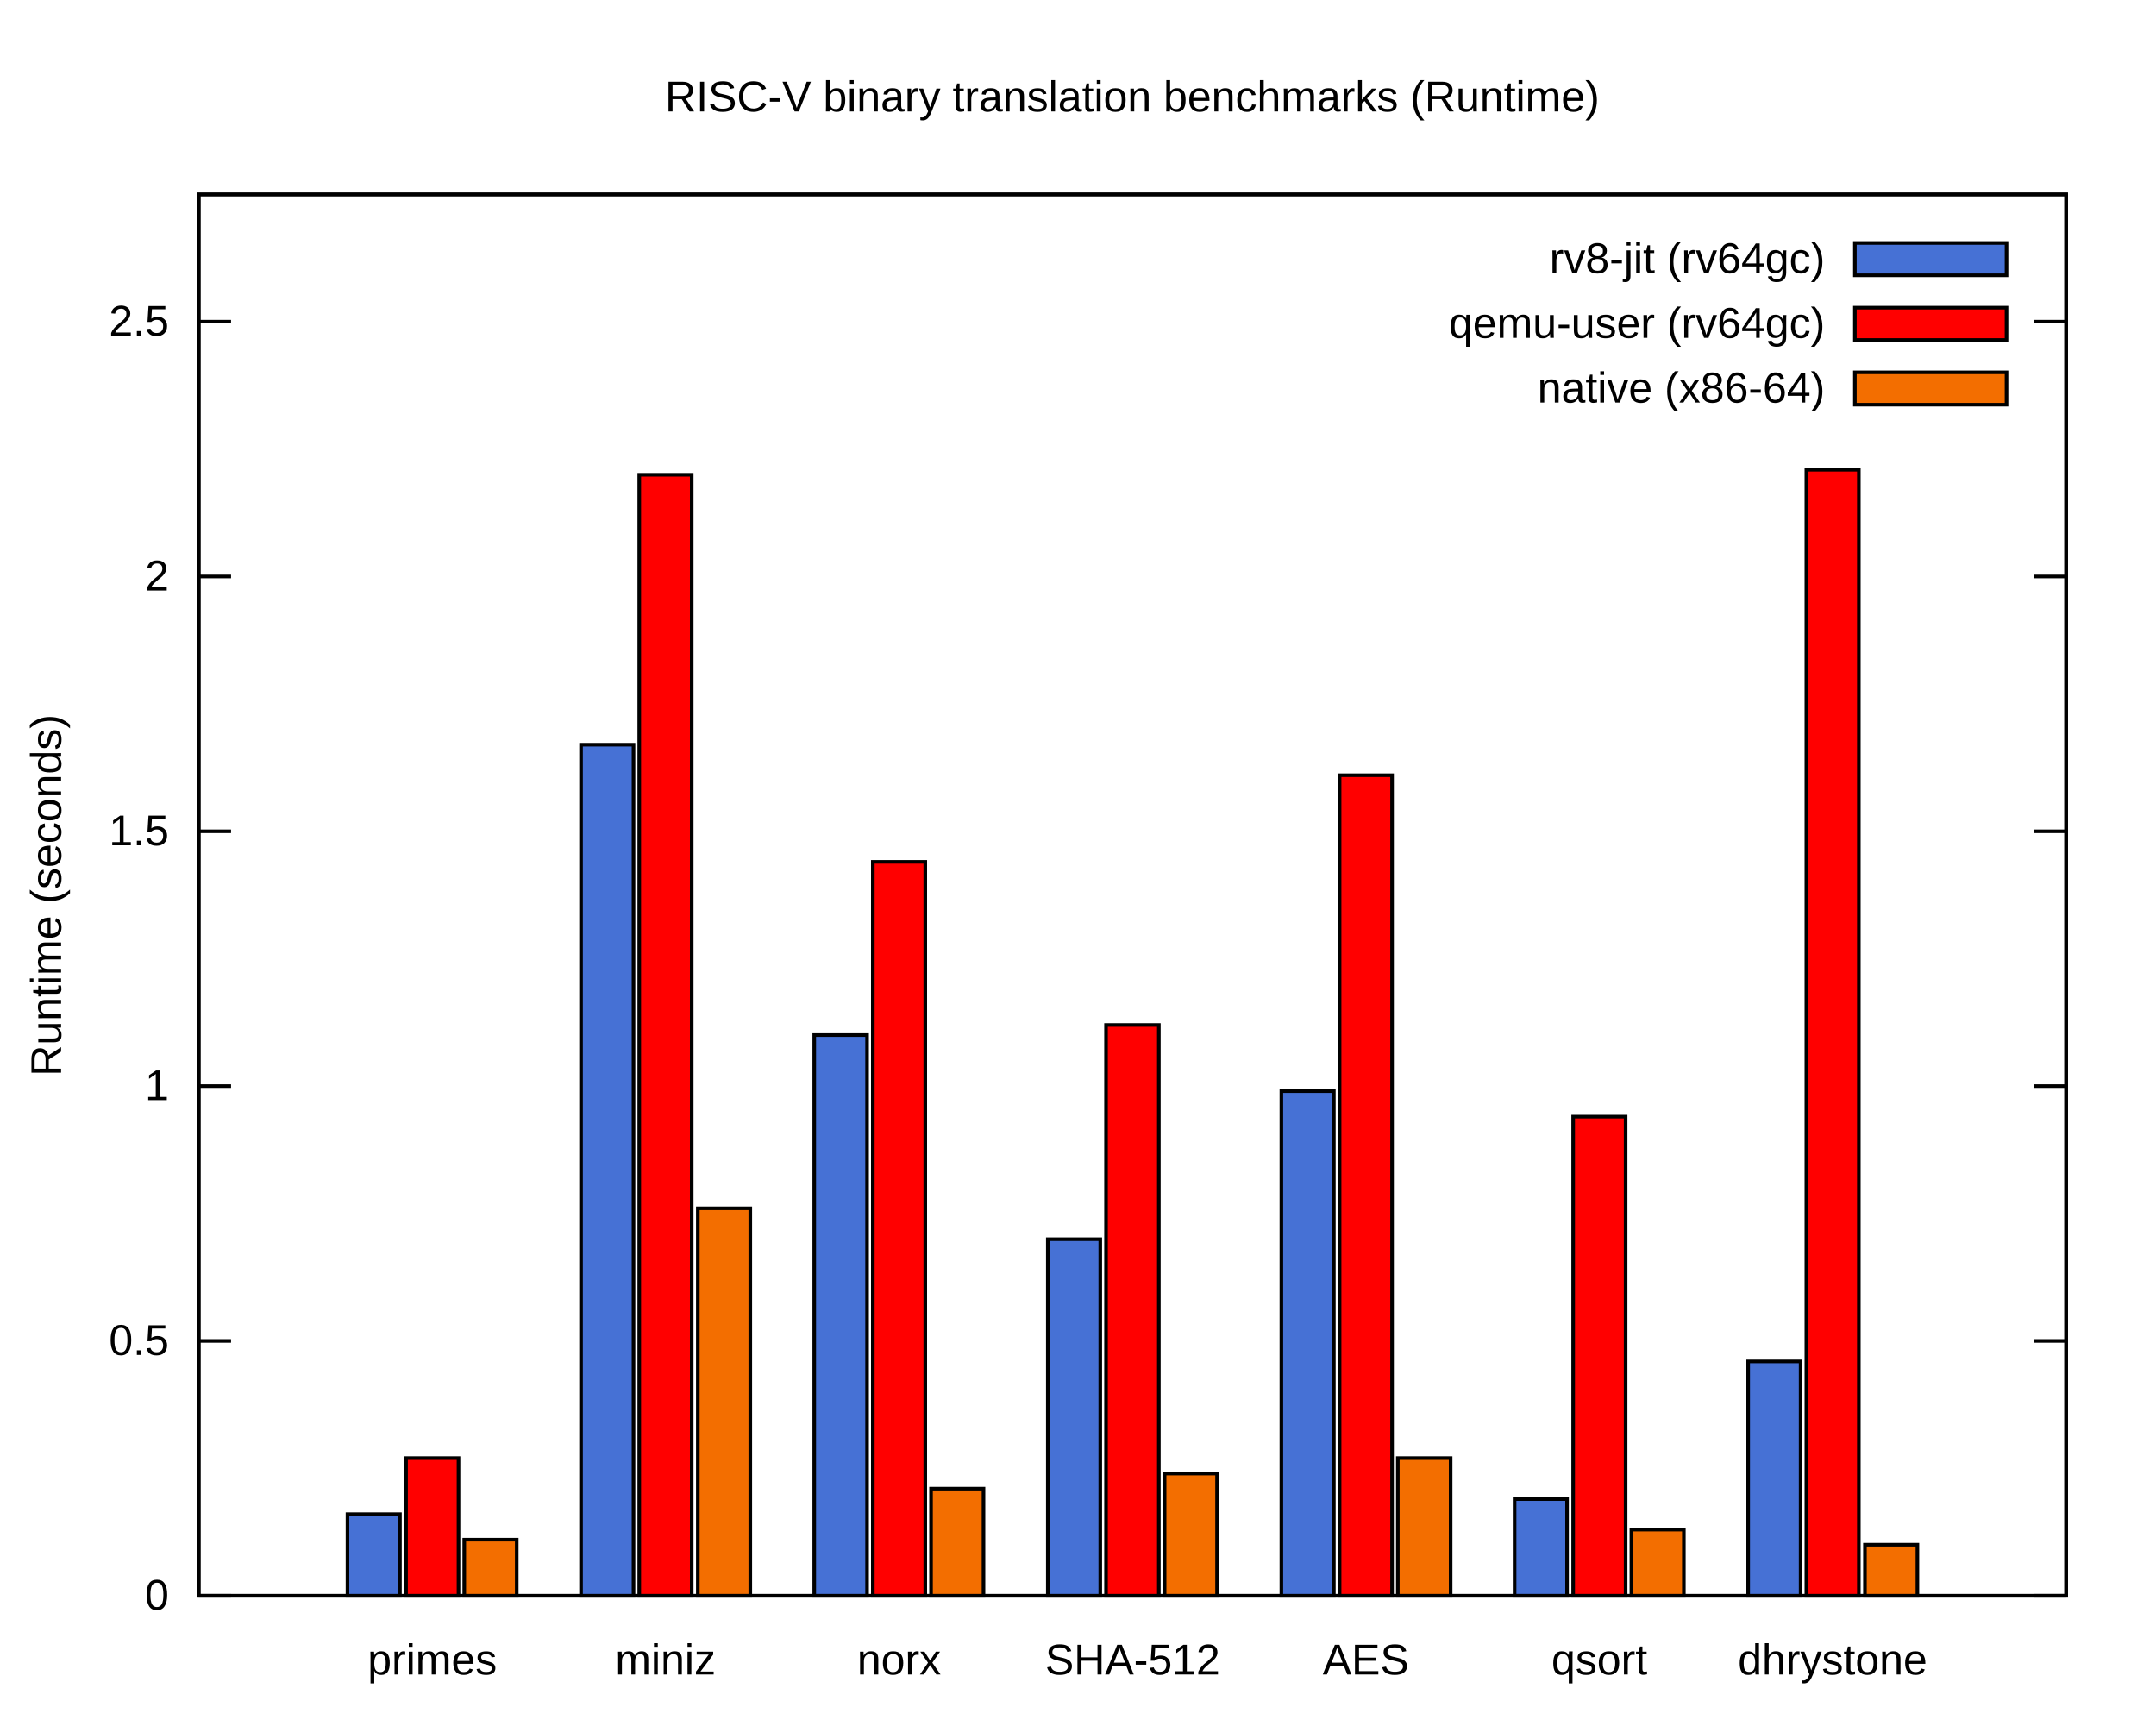
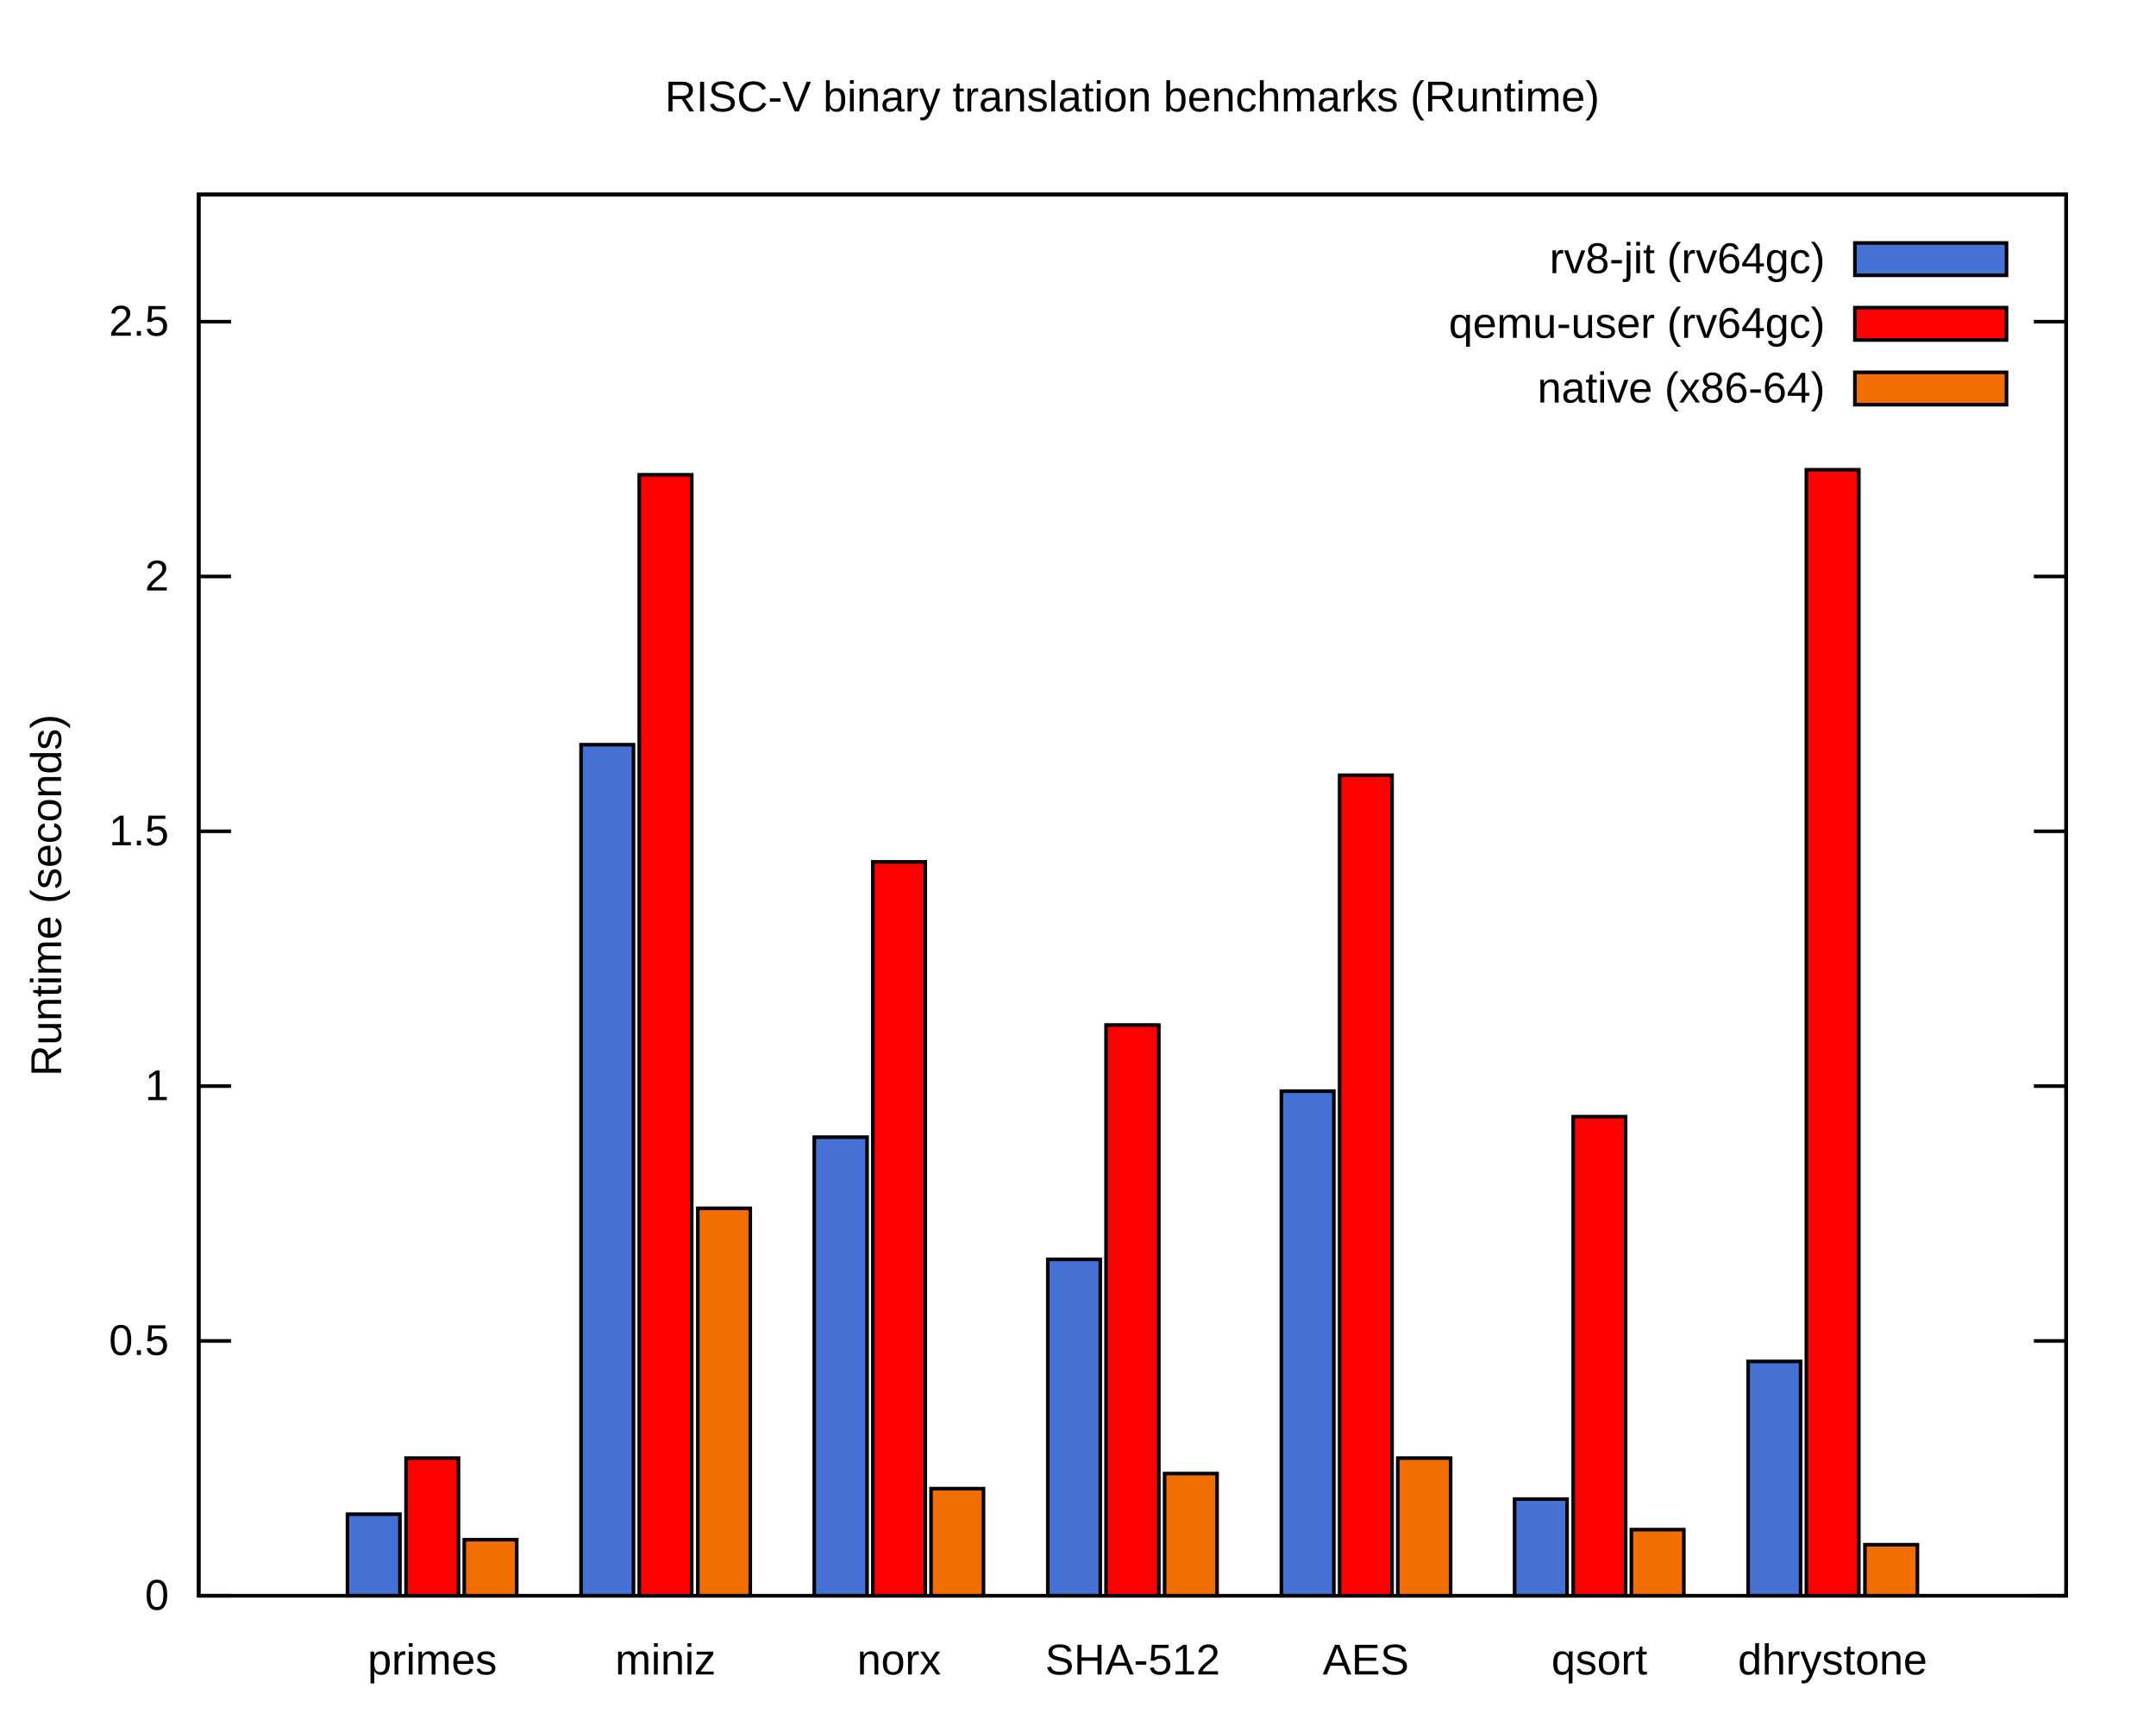
<svg xmlns="http://www.w3.org/2000/svg" xmlns:xlink="http://www.w3.org/1999/xlink" width="600" height="480" viewBox="0 0 600 480">
  <g id="gnuplot_canvas">
    <rect x="0" y="0" width="600" height="480" fill="none" />
    <defs>
      <circle id="gpDot" r="0.5" stroke-width="0.5" />
      <path id="gpPt0" stroke-width="0.222" stroke="currentColor" d="M-1,0 h2 M0,-1 v2" />
      <path id="gpPt1" stroke-width="0.222" stroke="currentColor" d="M-1,-1 L1,1 M1,-1 L-1,1" />
      <path id="gpPt2" stroke-width="0.222" stroke="currentColor" d="M-1,0 L1,0 M0,-1 L0,1 M-1,-1 L1,1 M-1,1 L1,-1" />
      <rect id="gpPt3" stroke-width="0.222" stroke="currentColor" x="-1" y="-1" width="2" height="2" />
      <rect id="gpPt4" stroke-width="0.222" stroke="currentColor" fill="currentColor" x="-1" y="-1" width="2" height="2" />
      <circle id="gpPt5" stroke-width="0.222" stroke="currentColor" cx="0" cy="0" r="1" />
      <use xlink:href="#gpPt5" id="gpPt6" fill="currentColor" stroke="none" />
      <path id="gpPt7" stroke-width="0.222" stroke="currentColor" d="M0,-1.33 L-1.33,0.67 L1.33,0.67 z" />
      <use xlink:href="#gpPt7" id="gpPt8" fill="currentColor" stroke="none" />
      <use xlink:href="#gpPt7" id="gpPt9" stroke="currentColor" transform="rotate(180)" />
      <use xlink:href="#gpPt9" id="gpPt10" fill="currentColor" stroke="none" />
      <use xlink:href="#gpPt3" id="gpPt11" stroke="currentColor" transform="rotate(45)" />
      <use xlink:href="#gpPt11" id="gpPt12" fill="currentColor" stroke="none" />
      <path id="gpPt13" stroke-width="0.222" stroke="currentColor" d="M0,1.330 L1.265,0.411 L0.782,-1.067 L-0.782,-1.076 L-1.265,0.411 z" />
      <use xlink:href="#gpPt13" id="gpPt14" fill="currentColor" stroke="none" />
      <filter id="textbox" filterUnits="objectBoundingBox" x="0" y="0" height="1" width="1">
        <feFlood flood-color="white" flood-opacity="1" result="bgnd" />
        <feComposite in="SourceGraphic" in2="bgnd" operator="atop" />
      </filter>
      <filter id="greybox" filterUnits="objectBoundingBox" x="0" y="0" height="1" width="1">
        <feFlood flood-color="lightgrey" flood-opacity="1" result="grey" />
        <feComposite in="SourceGraphic" in2="grey" operator="atop" />
      </filter>
    </defs>
    <g fill="none" color="white" stroke="currentColor" stroke-width="1.00" stroke-linecap="butt" stroke-linejoin="miter">
</g>
    <g fill="none" color="black" stroke="currentColor" stroke-width="1.00" stroke-linecap="butt" stroke-linejoin="miter">
      <path stroke="black" d="M55.3,444.0 L64.3,444.0 M575.0,444.0 L566.0,444.0  " />
      <g transform="translate(47.0,447.9)" stroke="none" fill="black" font-family="Arial" font-size="12.00" text-anchor="end">
        <text>
          <tspan font-family="Arial"> 0</tspan>
        </text>
      </g>
    </g>
    <g fill="none" color="black" stroke="currentColor" stroke-width="1.00" stroke-linecap="butt" stroke-linejoin="miter">
      <path stroke="black" d="M55.3,373.1 L64.3,373.1 M575.0,373.1 L566.0,373.1  " />
      <g transform="translate(47.0,377.0)" stroke="none" fill="black" font-family="Arial" font-size="12.00" text-anchor="end">
        <text>
          <tspan font-family="Arial"> 0.5</tspan>
        </text>
      </g>
    </g>
    <g fill="none" color="black" stroke="currentColor" stroke-width="1.00" stroke-linecap="butt" stroke-linejoin="miter">
      <path stroke="black" d="M55.3,302.2 L64.3,302.2 M575.0,302.2 L566.0,302.2  " />
      <g transform="translate(47.0,306.1)" stroke="none" fill="black" font-family="Arial" font-size="12.00" text-anchor="end">
        <text>
          <tspan font-family="Arial"> 1</tspan>
        </text>
      </g>
    </g>
    <g fill="none" color="black" stroke="currentColor" stroke-width="1.00" stroke-linecap="butt" stroke-linejoin="miter">
      <path stroke="black" d="M55.3,231.3 L64.3,231.3 M575.0,231.3 L566.0,231.3  " />
      <g transform="translate(47.0,235.2)" stroke="none" fill="black" font-family="Arial" font-size="12.00" text-anchor="end">
        <text>
          <tspan font-family="Arial"> 1.5</tspan>
        </text>
      </g>
    </g>
    <g fill="none" color="black" stroke="currentColor" stroke-width="1.00" stroke-linecap="butt" stroke-linejoin="miter">
      <path stroke="black" d="M55.3,160.4 L64.3,160.4 M575.0,160.4 L566.0,160.4  " />
      <g transform="translate(47.0,164.3)" stroke="none" fill="black" font-family="Arial" font-size="12.00" text-anchor="end">
        <text>
          <tspan font-family="Arial"> 2</tspan>
        </text>
      </g>
    </g>
    <g fill="none" color="black" stroke="currentColor" stroke-width="1.00" stroke-linecap="butt" stroke-linejoin="miter">
      <path stroke="black" d="M55.3,89.5 L64.3,89.5 M575.0,89.5 L566.0,89.5  " />
      <g transform="translate(47.0,93.4)" stroke="none" fill="black" font-family="Arial" font-size="12.00" text-anchor="end">
        <text>
          <tspan font-family="Arial"> 2.5</tspan>
        </text>
      </g>
    </g>
    <g fill="none" color="black" stroke="currentColor" stroke-width="1.00" stroke-linecap="butt" stroke-linejoin="miter">
      <path stroke="black" d="M120.3,444.0 M120.3,54.1  " />
      <g transform="translate(120.3,465.9)" stroke="none" fill="black" font-family="Arial" font-size="12.00" text-anchor="middle">
        <text>
          <tspan font-family="Arial">primes</tspan>
        </text>
      </g>
    </g>
    <g fill="none" color="black" stroke="currentColor" stroke-width="1.00" stroke-linecap="butt" stroke-linejoin="miter">
      <path stroke="black" d="M185.2,444.0 M185.2,54.1  " />
      <g transform="translate(185.2,465.9)" stroke="none" fill="black" font-family="Arial" font-size="12.00" text-anchor="middle">
        <text>
          <tspan font-family="Arial">miniz</tspan>
        </text>
      </g>
    </g>
    <g fill="none" color="black" stroke="currentColor" stroke-width="1.00" stroke-linecap="butt" stroke-linejoin="miter">
      <path stroke="black" d="M250.2,444.0 M250.2,54.1  " />
      <g transform="translate(250.2,465.9)" stroke="none" fill="black" font-family="Arial" font-size="12.00" text-anchor="middle">
        <text>
          <tspan font-family="Arial">norx</tspan>
        </text>
      </g>
    </g>
    <g fill="none" color="black" stroke="currentColor" stroke-width="1.00" stroke-linecap="butt" stroke-linejoin="miter">
      <path stroke="black" d="M315.2,444.0 M315.2,54.1  " />
      <g transform="translate(315.2,465.9)" stroke="none" fill="black" font-family="Arial" font-size="12.00" text-anchor="middle">
        <text>
          <tspan font-family="Arial">SHA-512</tspan>
        </text>
      </g>
    </g>
    <g fill="none" color="black" stroke="currentColor" stroke-width="1.00" stroke-linecap="butt" stroke-linejoin="miter">
      <path stroke="black" d="M380.1,444.0 M380.1,54.1  " />
      <g transform="translate(380.1,465.9)" stroke="none" fill="black" font-family="Arial" font-size="12.00" text-anchor="middle">
        <text>
          <tspan font-family="Arial">AES</tspan>
        </text>
      </g>
    </g>
    <g fill="none" color="black" stroke="currentColor" stroke-width="1.00" stroke-linecap="butt" stroke-linejoin="miter">
      <path stroke="black" d="M445.1,444.0 M445.1,54.1  " />
      <g transform="translate(445.1,465.9)" stroke="none" fill="black" font-family="Arial" font-size="12.00" text-anchor="middle">
        <text>
          <tspan font-family="Arial">qsort</tspan>
        </text>
      </g>
    </g>
    <g fill="none" color="black" stroke="currentColor" stroke-width="1.00" stroke-linecap="butt" stroke-linejoin="miter">
      <path stroke="black" d="M510.0,444.0 M510.0,54.1  " />
      <g transform="translate(510.0,465.9)" stroke="none" fill="black" font-family="Arial" font-size="12.00" text-anchor="middle">
        <text>
          <tspan font-family="Arial">dhrystone</tspan>
        </text>
      </g>
    </g>
    <g fill="none" color="black" stroke="currentColor" stroke-width="1.00" stroke-linecap="butt" stroke-linejoin="miter">
</g>
    <g fill="none" color="black" stroke="currentColor" stroke-width="1.00" stroke-linecap="butt" stroke-linejoin="miter">
      <path stroke="black" d="M55.3,54.1 L55.3,444.0 L575.0,444.0 L575.0,54.1 L55.3,54.1 Z  " />
    </g>
    <g fill="none" color="black" stroke="currentColor" stroke-width="1.00" stroke-linecap="butt" stroke-linejoin="miter">
      <g transform="translate(17.0,249.1) rotate(270)" stroke="none" fill="black" font-family="Arial" font-size="12.00" text-anchor="middle">
        <text>
          <tspan font-family="Arial">Runtime (seconds)</tspan>
        </text>
      </g>
    </g>
    <g fill="none" color="black" stroke="currentColor" stroke-width="1.00" stroke-linecap="butt" stroke-linejoin="miter">
      <g transform="translate(315.1,31.0)" stroke="none" fill="black" font-family="Arial" font-size="12.00" text-anchor="middle">
        <text>
          <tspan font-family="Arial">RISC-V binary translation benchmarks (Runtime)</tspan>
        </text>
      </g>
    </g>
    <g id="gnuplot_plot_1">
      <g fill="none" color="black" stroke="currentColor" stroke-width="1.00" stroke-linecap="butt" stroke-linejoin="miter">
        <g transform="translate(507.9,76.0)" stroke="none" fill="black" font-family="Arial" font-size="12.00" text-anchor="end">
          <text>
            <tspan font-family="Arial">rv8-jit (rv64gc)</tspan>
          </text>
        </g>
      </g>
      <g fill="none" color="black" stroke="currentColor" stroke-width="1.00" stroke-linecap="butt" stroke-linejoin="miter">
        <g stroke="none" shape-rendering="crispEdges">
          <polygon fill="rgb( 70, 113, 213)" points="516.2,76.6 558.4,76.6 558.4,67.6 516.2,67.6 " />
        </g>
        <path stroke="black" d="M516.2,76.6 L558.4,76.6 L558.4,67.6 L516.2,67.6 L516.2,76.6 Z  " />
      </g>
      <g fill="none" color="black" stroke="currentColor" stroke-width="1.00" stroke-linecap="butt" stroke-linejoin="miter">
        <g stroke="none" shape-rendering="crispEdges">
          <polygon fill="rgb( 70, 113, 213)" points="96.7,444.0 111.4,444.0 111.4,421.2 96.7,421.2 " />
        </g>
        <path stroke="black" d="M96.7,444.0 L96.7,421.3 L111.3,421.3 L111.3,444.0 L96.7,444.0 Z  " />
      </g>
      <g fill="none" color="black" stroke="currentColor" stroke-width="1.00" stroke-linecap="butt" stroke-linejoin="miter">
        <g stroke="none" shape-rendering="crispEdges">
          <polygon fill="rgb( 70, 113, 213)" points="161.7,444.0 176.4,444.0 176.4,207.1 161.7,207.1 " />
        </g>
        <path stroke="black" d="M161.7,444.0 L161.7,207.2 L176.3,207.2 L176.3,444.0 L161.7,444.0 Z  " />
      </g>
      <g fill="none" color="black" stroke="currentColor" stroke-width="1.00" stroke-linecap="butt" stroke-linejoin="miter">
        <g stroke="none" shape-rendering="crispEdges">
-           <polygon fill="rgb( 70, 113, 213)" points="226.6,444.0 241.4,444.0 241.4,287.9 226.6,287.9 " />
-         </g>
-         <path stroke="black" d="M226.6,444.0 L226.6,288.0 L241.3,288.0 L241.3,444.0 L226.6,444.0 Z  " />
-       </g>
-       <g fill="none" color="black" stroke="currentColor" stroke-width="1.00" stroke-linecap="butt" stroke-linejoin="miter">
-         <g stroke="none" shape-rendering="crispEdges">
-           <polygon fill="rgb( 70, 113, 213)" points="291.6,444.0 306.3,444.0 306.3,344.7 291.6,344.7 " />
-         </g>
-         <path stroke="black" d="M291.6,444.0 L291.6,344.8 L306.2,344.8 L306.2,444.0 L291.6,444.0 Z  " />
+           <polygon fill="rgb( 70, 113, 213)" points="226.6,444.0 241.4,444.0 241.4,316.3 226.6,316.3 " />
+         </g>
+         <path stroke="black" d="M226.6,444.0 L226.6,316.4 L241.3,316.4 L241.3,444.0 L226.6,444.0 Z  " />
+       </g>
+       <g fill="none" color="black" stroke="currentColor" stroke-width="1.00" stroke-linecap="butt" stroke-linejoin="miter">
+         <g stroke="none" shape-rendering="crispEdges">
+           <polygon fill="rgb( 70, 113, 213)" points="291.6,444.0 306.3,444.0 306.3,350.3 291.6,350.3 " />
+         </g>
+         <path stroke="black" d="M291.6,444.0 L291.6,350.4 L306.2,350.4 L306.2,444.0 L291.6,444.0 Z  " />
      </g>
      <g fill="none" color="black" stroke="currentColor" stroke-width="1.00" stroke-linecap="butt" stroke-linejoin="miter">
        <g stroke="none" shape-rendering="crispEdges">
          <polygon fill="rgb( 70, 113, 213)" points="356.6,444.0 371.3,444.0 371.3,303.5 356.6,303.5 " />
        </g>
        <path stroke="black" d="M356.6,444.0 L356.6,303.6 L371.2,303.6 L371.2,444.0 L356.6,444.0 Z  " />
      </g>
      <g fill="none" color="black" stroke="currentColor" stroke-width="1.00" stroke-linecap="butt" stroke-linejoin="miter">
        <g stroke="none" shape-rendering="crispEdges">
          <polygon fill="rgb( 70, 113, 213)" points="421.5,444.0 436.2,444.0 436.2,417.0 421.5,417.0 " />
        </g>
        <path stroke="black" d="M421.5,444.0 L421.5,417.1 L436.1,417.1 L436.1,444.0 L421.5,444.0 Z  " />
      </g>
      <g fill="none" color="black" stroke="currentColor" stroke-width="1.00" stroke-linecap="butt" stroke-linejoin="miter">
        <g stroke="none" shape-rendering="crispEdges">
          <polygon fill="rgb( 70, 113, 213)" points="486.5,444.0 501.2,444.0 501.2,378.7 486.5,378.7 " />
        </g>
        <path stroke="black" d="M486.5,444.0 L486.5,378.8 L501.1,378.8 L501.1,444.0 L486.5,444.0 Z  " />
      </g>
      <g fill="none" color="black" stroke="currentColor" stroke-width="1.00" stroke-linecap="butt" stroke-linejoin="miter">
</g>
    </g>
    <g id="gnuplot_plot_2">
      <g fill="none" color="black" stroke="currentColor" stroke-width="1.00" stroke-linecap="butt" stroke-linejoin="miter">
        <g transform="translate(507.9,94.0)" stroke="none" fill="black" font-family="Arial" font-size="12.00" text-anchor="end">
          <text>
            <tspan font-family="Arial">qemu-user (rv64gc)</tspan>
          </text>
        </g>
      </g>
      <g fill="none" color="black" stroke="currentColor" stroke-width="1.00" stroke-linecap="butt" stroke-linejoin="miter">
        <g stroke="none" shape-rendering="crispEdges">
          <polygon fill="rgb(255,   0,   0)" points="516.2,94.6 558.4,94.6 558.4,85.6 516.2,85.6 " />
        </g>
        <path stroke="black" d="M516.2,94.6 L558.4,94.6 L558.4,85.6 L516.2,85.6 L516.2,94.6 Z  " />
      </g>
      <g fill="none" color="black" stroke="currentColor" stroke-width="1.00" stroke-linecap="butt" stroke-linejoin="miter">
        <g stroke="none" shape-rendering="crispEdges">
          <polygon fill="rgb(255,   0,   0)" points="113.0,444.0 127.7,444.0 127.7,405.6 113.0,405.6 " />
        </g>
        <path stroke="black" d="M113.0,444.0 L113.0,405.7 L127.6,405.7 L127.6,444.0 L113.0,444.0 Z  " />
      </g>
      <g fill="none" color="black" stroke="currentColor" stroke-width="1.00" stroke-linecap="butt" stroke-linejoin="miter">
        <g stroke="none" shape-rendering="crispEdges">
          <polygon fill="rgb(255,   0,   0)" points="177.9,444.0 192.6,444.0 192.6,132.0 177.9,132.0 " />
        </g>
        <path stroke="black" d="M177.9,444.0 L177.9,132.1 L192.5,132.1 L192.5,444.0 L177.9,444.0 Z  " />
      </g>
      <g fill="none" color="black" stroke="currentColor" stroke-width="1.00" stroke-linecap="butt" stroke-linejoin="miter">
        <g stroke="none" shape-rendering="crispEdges">
          <polygon fill="rgb(255,   0,   0)" points="242.9,444.0 257.6,444.0 257.6,239.7 242.9,239.7 " />
        </g>
        <path stroke="black" d="M242.9,444.0 L242.9,239.8 L257.5,239.8 L257.5,444.0 L242.9,444.0 Z  " />
      </g>
      <g fill="none" color="black" stroke="currentColor" stroke-width="1.00" stroke-linecap="butt" stroke-linejoin="miter">
        <g stroke="none" shape-rendering="crispEdges">
          <polygon fill="rgb(255,   0,   0)" points="307.8,444.0 322.6,444.0 322.6,285.1 307.8,285.1 " />
        </g>
        <path stroke="black" d="M307.8,444.0 L307.8,285.2 L322.5,285.2 L322.5,444.0 L307.8,444.0 Z  " />
      </g>
      <g fill="none" color="black" stroke="currentColor" stroke-width="1.00" stroke-linecap="butt" stroke-linejoin="miter">
        <g stroke="none" shape-rendering="crispEdges">
          <polygon fill="rgb(255,   0,   0)" points="372.8,444.0 387.5,444.0 387.5,215.6 372.8,215.6 " />
        </g>
        <path stroke="black" d="M372.8,444.0 L372.8,215.7 L387.4,215.7 L387.4,444.0 L372.8,444.0 Z  " />
      </g>
      <g fill="none" color="black" stroke="currentColor" stroke-width="1.00" stroke-linecap="butt" stroke-linejoin="miter">
        <g stroke="none" shape-rendering="crispEdges">
          <polygon fill="rgb(255,   0,   0)" points="437.8,444.0 452.5,444.0 452.5,310.6 437.8,310.6 " />
        </g>
        <path stroke="black" d="M437.8,444.0 L437.8,310.7 L452.4,310.7 L452.4,444.0 L437.8,444.0 Z  " />
      </g>
      <g fill="none" color="black" stroke="currentColor" stroke-width="1.00" stroke-linecap="butt" stroke-linejoin="miter">
        <g stroke="none" shape-rendering="crispEdges">
          <polygon fill="rgb(255,   0,   0)" points="502.7,444.0 517.4,444.0 517.4,130.6 502.7,130.6 " />
        </g>
        <path stroke="black" d="M502.7,444.0 L502.7,130.7 L517.3,130.7 L517.3,444.0 L502.7,444.0 Z  " />
      </g>
      <g fill="none" color="black" stroke="currentColor" stroke-width="1.00" stroke-linecap="butt" stroke-linejoin="miter">
</g>
    </g>
    <g id="gnuplot_plot_3">
      <g fill="none" color="black" stroke="currentColor" stroke-width="1.00" stroke-linecap="butt" stroke-linejoin="miter">
        <g transform="translate(507.9,112.0)" stroke="none" fill="black" font-family="Arial" font-size="12.00" text-anchor="end">
          <text>
            <tspan font-family="Arial">native (x86-64)</tspan>
          </text>
        </g>
      </g>
      <g fill="none" color="black" stroke="currentColor" stroke-width="1.00" stroke-linecap="butt" stroke-linejoin="miter">
        <g stroke="none" shape-rendering="crispEdges">
          <polygon fill="rgb(243, 110,   0)" points="516.2,112.6 558.4,112.6 558.4,103.6 516.2,103.6 " />
        </g>
        <path stroke="black" d="M516.2,112.6 L558.4,112.6 L558.4,103.6 L516.2,103.6 L516.2,112.6 Z  " />
      </g>
      <g fill="none" color="black" stroke="currentColor" stroke-width="1.00" stroke-linecap="butt" stroke-linejoin="miter">
        <g stroke="none" shape-rendering="crispEdges">
          <polygon fill="rgb(243, 110,   0)" points="129.2,444.0 143.9,444.0 143.9,428.3 129.2,428.3 " />
        </g>
        <path stroke="black" d="M129.2,444.0 L129.2,428.4 L143.8,428.4 L143.8,444.0 L129.2,444.0 Z  " />
      </g>
      <g fill="none" color="black" stroke="currentColor" stroke-width="1.00" stroke-linecap="butt" stroke-linejoin="miter">
        <g stroke="none" shape-rendering="crispEdges">
          <polygon fill="rgb(243, 110,   0)" points="194.2,444.0 208.9,444.0 208.9,336.1 194.2,336.1 " />
        </g>
        <path stroke="black" d="M194.2,444.0 L194.2,336.2 L208.8,336.2 L208.8,444.0 L194.2,444.0 Z  " />
      </g>
      <g fill="none" color="black" stroke="currentColor" stroke-width="1.00" stroke-linecap="butt" stroke-linejoin="miter">
        <g stroke="none" shape-rendering="crispEdges">
          <polygon fill="rgb(243, 110,   0)" points="259.1,444.0 273.8,444.0 273.8,414.1 259.1,414.1 " />
        </g>
        <path stroke="black" d="M259.1,444.0 L259.1,414.2 L273.7,414.2 L273.7,444.0 L259.1,444.0 Z  " />
      </g>
      <g fill="none" color="black" stroke="currentColor" stroke-width="1.00" stroke-linecap="butt" stroke-linejoin="miter">
        <g stroke="none" shape-rendering="crispEdges">
          <polygon fill="rgb(243, 110,   0)" points="324.1,444.0 338.8,444.0 338.8,409.9 324.1,409.9 " />
        </g>
        <path stroke="black" d="M324.1,444.0 L324.1,410.0 L338.7,410.0 L338.7,444.0 L324.1,444.0 Z  " />
      </g>
      <g fill="none" color="black" stroke="currentColor" stroke-width="1.00" stroke-linecap="butt" stroke-linejoin="miter">
        <g stroke="none" shape-rendering="crispEdges">
          <polygon fill="rgb(243, 110,   0)" points="389.0,444.0 403.8,444.0 403.8,405.6 389.0,405.6 " />
        </g>
        <path stroke="black" d="M389.0,444.0 L389.0,405.7 L403.7,405.7 L403.7,444.0 L389.0,444.0 Z  " />
      </g>
      <g fill="none" color="black" stroke="currentColor" stroke-width="1.00" stroke-linecap="butt" stroke-linejoin="miter">
        <g stroke="none" shape-rendering="crispEdges">
          <polygon fill="rgb(243, 110,   0)" points="454.0,444.0 468.7,444.0 468.7,425.5 454.0,425.5 " />
        </g>
        <path stroke="black" d="M454.0,444.0 L454.0,425.6 L468.6,425.6 L468.6,444.0 L454.0,444.0 Z  " />
      </g>
      <g fill="none" color="black" stroke="currentColor" stroke-width="1.00" stroke-linecap="butt" stroke-linejoin="miter">
        <g stroke="none" shape-rendering="crispEdges">
          <polygon fill="rgb(243, 110,   0)" points="519.0,444.0 533.7,444.0 533.7,429.7 519.0,429.7 " />
        </g>
        <path stroke="black" d="M519.0,444.0 L519.0,429.8 L533.6,429.8 L533.6,444.0 L519.0,444.0 Z  " />
      </g>
      <g fill="none" color="black" stroke="currentColor" stroke-width="1.00" stroke-linecap="butt" stroke-linejoin="miter">
</g>
    </g>
    <g fill="none" color="white" stroke="rgb(243, 110,   0)" stroke-width="2.00" stroke-linecap="butt" stroke-linejoin="miter">
</g>
    <g fill="none" color="black" stroke="currentColor" stroke-width="2.00" stroke-linecap="butt" stroke-linejoin="miter">
</g>
    <g fill="none" color="black" stroke="black" stroke-width="1.00" stroke-linecap="butt" stroke-linejoin="miter">
</g>
    <g fill="none" color="black" stroke="currentColor" stroke-width="1.00" stroke-linecap="butt" stroke-linejoin="miter">
      <path stroke="black" d="M55.3,54.1 L55.3,444.0 L575.0,444.0 L575.0,54.1 L55.3,54.1 Z  " />
    </g>
    <g fill="none" color="black" stroke="currentColor" stroke-width="1.00" stroke-linecap="butt" stroke-linejoin="miter">
</g>
  </g>
</svg>
